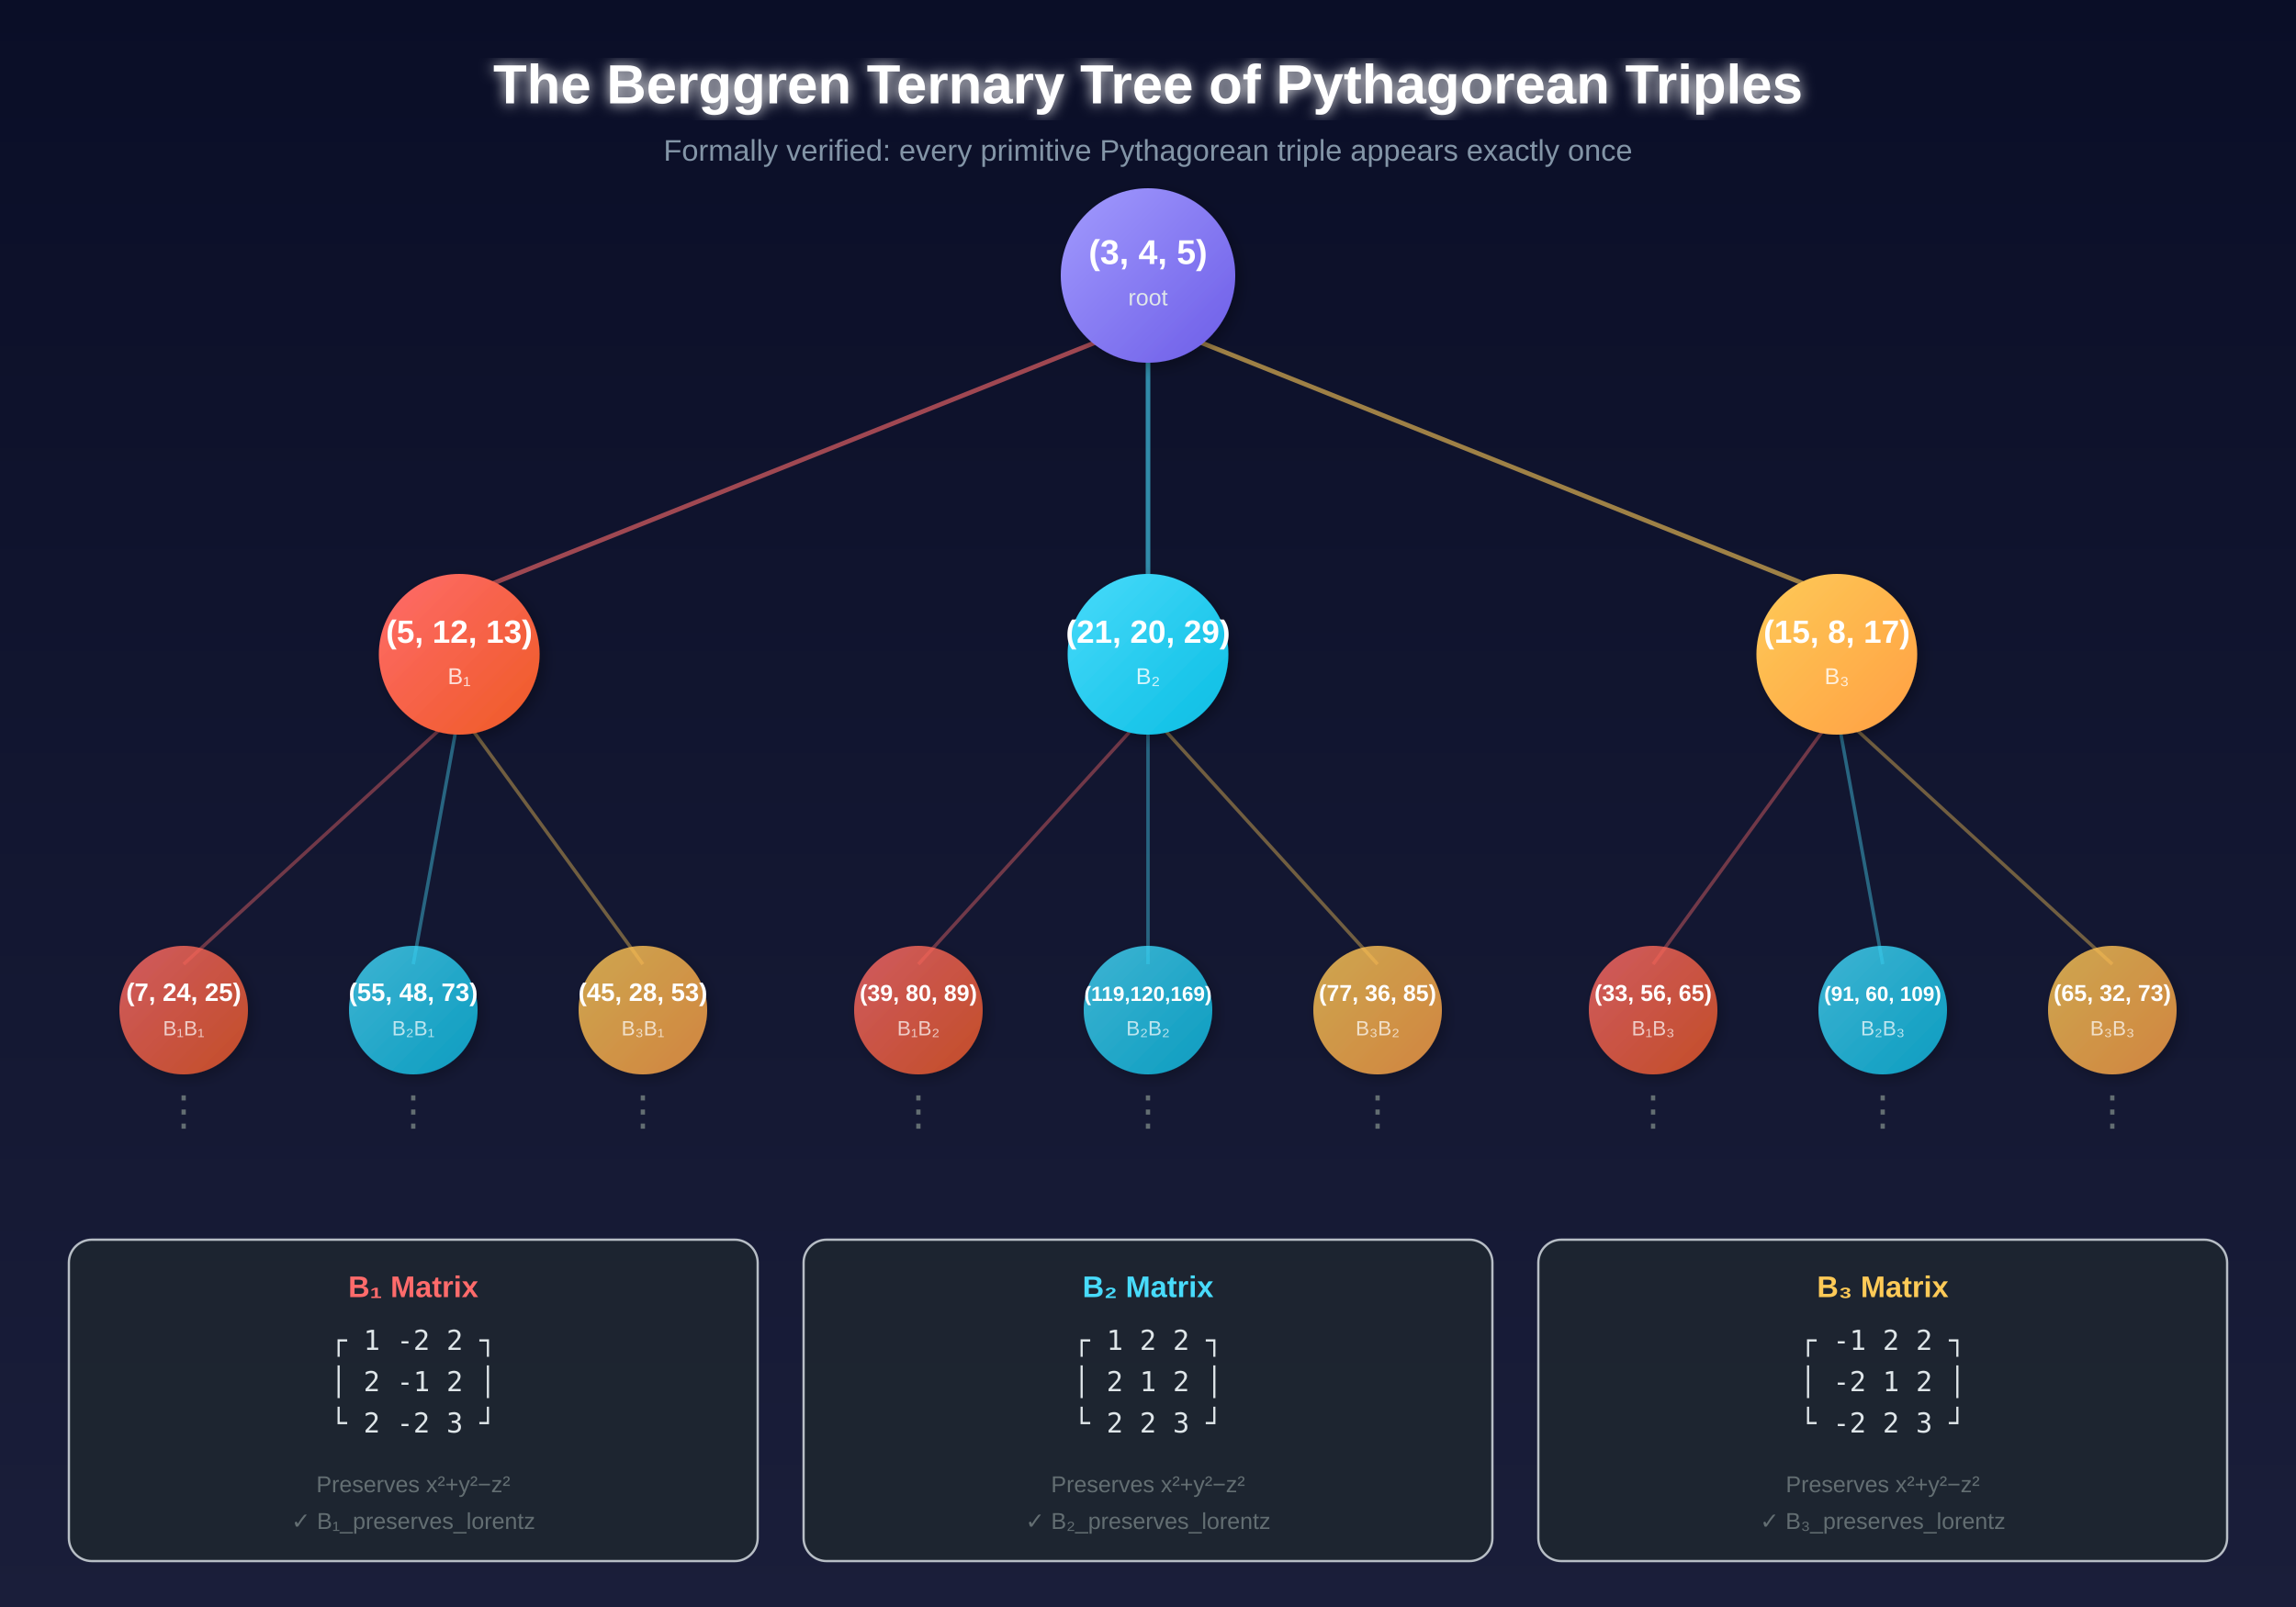
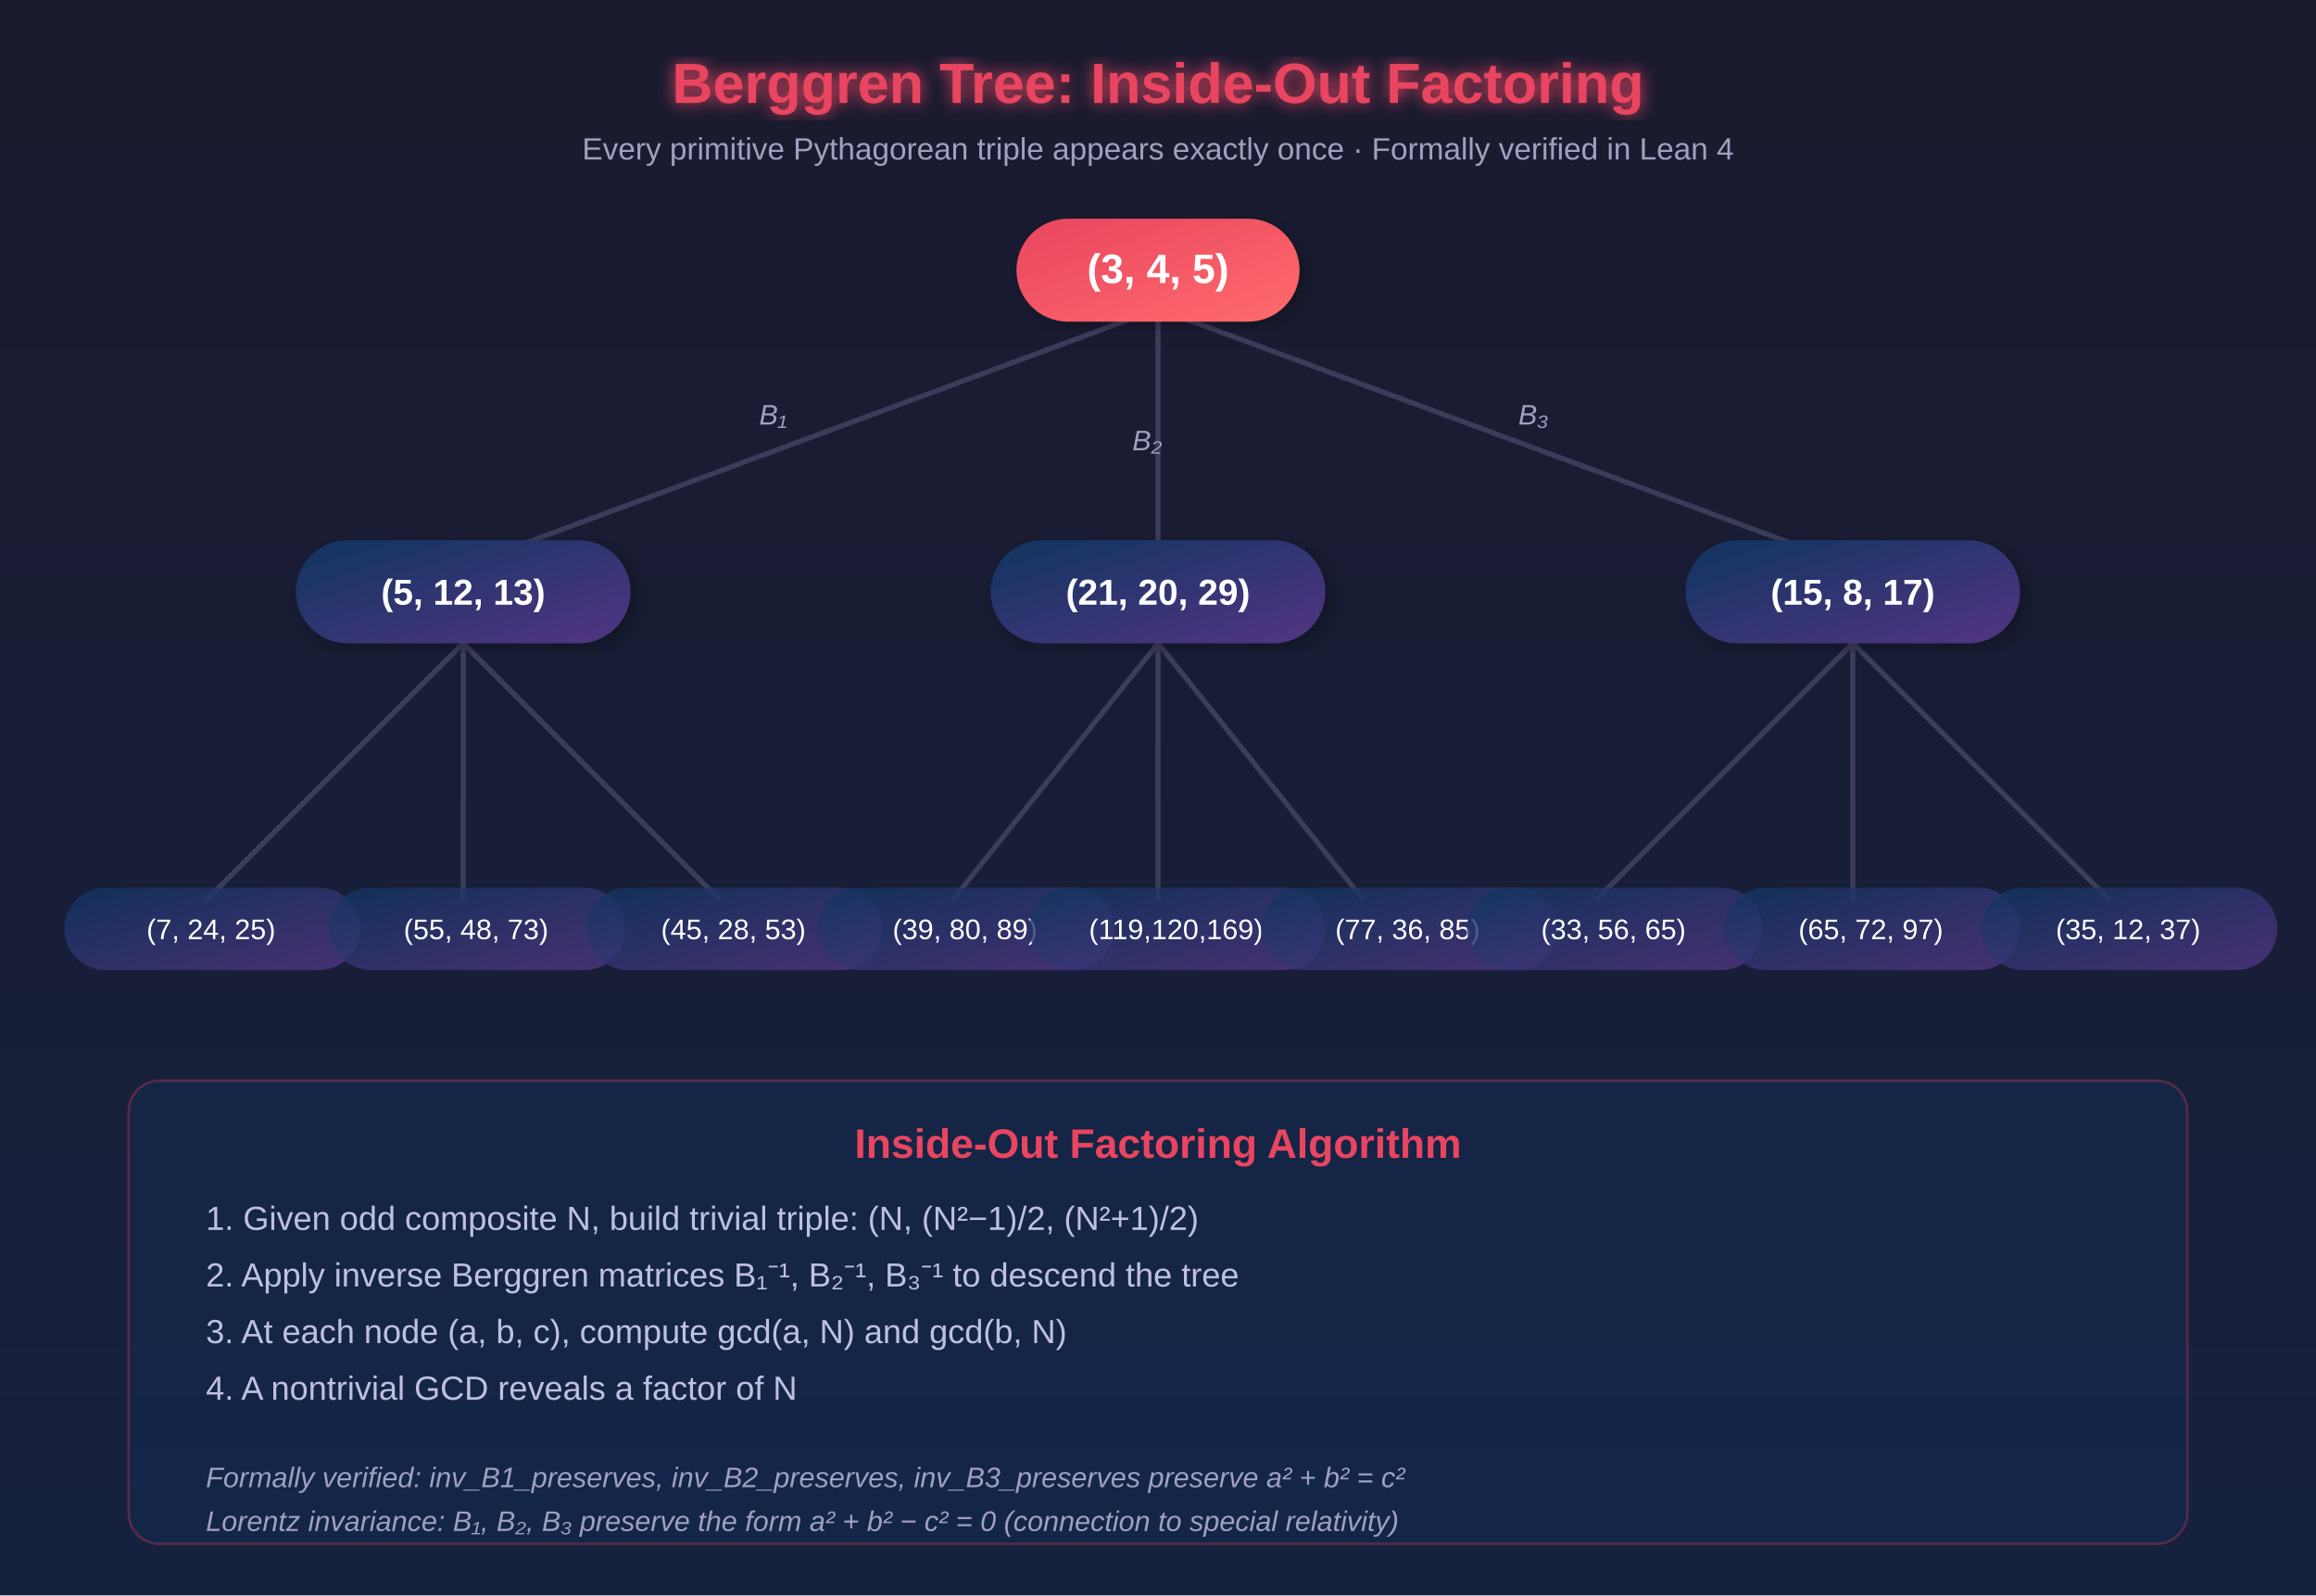
- <svg xmlns="http://www.w3.org/2000/svg" viewBox="0 0 1000 700" font-family="'Helvetica Neue', Arial, sans-serif">
+ <svg xmlns="http://www.w3.org/2000/svg" viewBox="0 0 900 620" font-family="'Segoe UI', Arial, sans-serif">
  <defs>
-     <linearGradient id="bgGrad" x1="0" y1="0" x2="0" y2="1">
-       <stop offset="0%" stop-color="#0a0e27" />
-       <stop offset="100%" stop-color="#1a1e3a" />
+     <linearGradient id="bg" x1="0%" y1="0%" x2="0%" y2="100%">
+       <stop offset="0%" style="stop-color:#1a1a2e" />
+       <stop offset="100%" style="stop-color:#16213e" />
    </linearGradient>
-     <linearGradient id="nodeGrad1" x1="0" y1="0" x2="1" y2="1">
-       <stop offset="0%" stop-color="#ff6b6b" />
-       <stop offset="100%" stop-color="#ee5a24" />
+     <linearGradient id="nodeGrad" x1="0%" y1="0%" x2="100%" y2="100%">
+       <stop offset="0%" style="stop-color:#e94560" />
+       <stop offset="100%" style="stop-color:#ff6b6b" />
    </linearGradient>
-     <linearGradient id="nodeGrad2" x1="0" y1="0" x2="1" y2="1">
-       <stop offset="0%" stop-color="#48dbfb" />
-       <stop offset="100%" stop-color="#0abde3" />
-     </linearGradient>
-     <linearGradient id="nodeGrad3" x1="0" y1="0" x2="1" y2="1">
-       <stop offset="0%" stop-color="#feca57" />
-       <stop offset="100%" stop-color="#ff9f43" />
-     </linearGradient>
-     <linearGradient id="rootGrad" x1="0" y1="0" x2="1" y2="1">
-       <stop offset="0%" stop-color="#a29bfe" />
-       <stop offset="100%" stop-color="#6c5ce7" />
+     <linearGradient id="factorGrad" x1="0%" y1="0%" x2="100%" y2="100%">
+       <stop offset="0%" style="stop-color:#0f3460" />
+       <stop offset="100%" style="stop-color:#533483" />
    </linearGradient>
    <filter id="glow">
-       <feGaussianBlur stdDeviation="3" result="coloredBlur" />
+       <feGaussianBlur stdDeviation="3" result="blur" />
      <feMerge>
-         <feMergeNode in="coloredBlur" />
+         <feMergeNode in="blur" />
        <feMergeNode in="SourceGraphic" />
      </feMerge>
    </filter>
    <filter id="shadow">
      <feDropShadow dx="2" dy="2" stdDeviation="3" flood-color="#000" flood-opacity="0.3" />
    </filter>
  </defs>
-   <rect width="1000" height="700" fill="url(#bgGrad)" />
-   <text x="500" y="45" text-anchor="middle" fill="#fff" font-size="24" font-weight="bold" filter="url(#glow)">The Berggren Ternary Tree of Pythagorean Triples</text>
-   <text x="500" y="70" text-anchor="middle" fill="#8395a7" font-size="13">Formally verified: every primitive Pythagorean triple appears exactly once</text>
-   <line x1="500" y1="140" x2="200" y2="260" stroke="#ff6b6b" stroke-width="2" opacity="0.6" />
-   <line x1="500" y1="140" x2="500" y2="260" stroke="#48dbfb" stroke-width="2" opacity="0.6" />
-   <line x1="500" y1="140" x2="800" y2="260" stroke="#feca57" stroke-width="2" opacity="0.6" />
-   <line x1="200" y1="310" x2="80" y2="420" stroke="#ff6b6b" stroke-width="1.5" opacity="0.4" />
-   <line x1="200" y1="310" x2="180" y2="420" stroke="#48dbfb" stroke-width="1.5" opacity="0.4" />
-   <line x1="200" y1="310" x2="280" y2="420" stroke="#feca57" stroke-width="1.5" opacity="0.4" />
-   <line x1="500" y1="310" x2="400" y2="420" stroke="#ff6b6b" stroke-width="1.5" opacity="0.4" />
-   <line x1="500" y1="310" x2="500" y2="420" stroke="#48dbfb" stroke-width="1.5" opacity="0.4" />
-   <line x1="500" y1="310" x2="600" y2="420" stroke="#feca57" stroke-width="1.5" opacity="0.4" />
-   <line x1="800" y1="310" x2="720" y2="420" stroke="#ff6b6b" stroke-width="1.5" opacity="0.4" />
-   <line x1="800" y1="310" x2="820" y2="420" stroke="#48dbfb" stroke-width="1.5" opacity="0.4" />
-   <line x1="800" y1="310" x2="920" y2="420" stroke="#feca57" stroke-width="1.5" opacity="0.4" />
-   <circle cx="500" cy="120" r="38" fill="url(#rootGrad)" filter="url(#shadow)" />
-   <text x="500" y="115" text-anchor="middle" fill="#fff" font-size="15" font-weight="bold">(3, 4, 5)</text>
-   <text x="500" y="133" text-anchor="middle" fill="#dfe6e9" font-size="10">root</text>
-   <circle cx="200" cy="285" r="35" fill="url(#nodeGrad1)" filter="url(#shadow)" />
-   <text x="200" y="280" text-anchor="middle" fill="#fff" font-size="14" font-weight="bold">(5, 12, 13)</text>
-   <text x="200" y="298" text-anchor="middle" fill="#fff" font-size="10" opacity="0.8">B₁</text>
-   <circle cx="500" cy="285" r="35" fill="url(#nodeGrad2)" filter="url(#shadow)" />
-   <text x="500" y="280" text-anchor="middle" fill="#fff" font-size="14" font-weight="bold">(21, 20, 29)</text>
-   <text x="500" y="298" text-anchor="middle" fill="#fff" font-size="10" opacity="0.8">B₂</text>
-   <circle cx="800" cy="285" r="35" fill="url(#nodeGrad3)" filter="url(#shadow)" />
-   <text x="800" y="280" text-anchor="middle" fill="#fff" font-size="14" font-weight="bold">(15, 8, 17)</text>
-   <text x="800" y="298" text-anchor="middle" fill="#fff" font-size="10" opacity="0.8">B₃</text>
-   <circle cx="80" cy="440" r="28" fill="url(#nodeGrad1)" opacity="0.8" filter="url(#shadow)" />
-   <text x="80" y="436" text-anchor="middle" fill="#fff" font-size="11" font-weight="bold">(7, 24, 25)</text>
-   <text x="80" y="451" text-anchor="middle" fill="#fff" font-size="9" opacity="0.7">B₁B₁</text>
-   <circle cx="180" cy="440" r="28" fill="url(#nodeGrad2)" opacity="0.8" filter="url(#shadow)" />
-   <text x="180" y="436" text-anchor="middle" fill="#fff" font-size="11" font-weight="bold">(55, 48, 73)</text>
-   <text x="180" y="451" text-anchor="middle" fill="#fff" font-size="9" opacity="0.7">B₂B₁</text>
-   <circle cx="280" cy="440" r="28" fill="url(#nodeGrad3)" opacity="0.8" filter="url(#shadow)" />
-   <text x="280" y="436" text-anchor="middle" fill="#fff" font-size="11" font-weight="bold">(45, 28, 53)</text>
-   <text x="280" y="451" text-anchor="middle" fill="#fff" font-size="9" opacity="0.7">B₃B₁</text>
-   <circle cx="400" cy="440" r="28" fill="url(#nodeGrad1)" opacity="0.8" filter="url(#shadow)" />
-   <text x="400" y="436" text-anchor="middle" fill="#fff" font-size="10" font-weight="bold">(39, 80, 89)</text>
-   <text x="400" y="451" text-anchor="middle" fill="#fff" font-size="9" opacity="0.7">B₁B₂</text>
-   <circle cx="500" cy="440" r="28" fill="url(#nodeGrad2)" opacity="0.8" filter="url(#shadow)" />
-   <text x="500" y="436" text-anchor="middle" fill="#fff" font-size="9" font-weight="bold">(119,120,169)</text>
-   <text x="500" y="451" text-anchor="middle" fill="#fff" font-size="9" opacity="0.7">B₂B₂</text>
-   <circle cx="600" cy="440" r="28" fill="url(#nodeGrad3)" opacity="0.8" filter="url(#shadow)" />
-   <text x="600" y="436" text-anchor="middle" fill="#fff" font-size="10" font-weight="bold">(77, 36, 85)</text>
-   <text x="600" y="451" text-anchor="middle" fill="#fff" font-size="9" opacity="0.7">B₃B₂</text>
-   <circle cx="720" cy="440" r="28" fill="url(#nodeGrad1)" opacity="0.8" filter="url(#shadow)" />
-   <text x="720" y="436" text-anchor="middle" fill="#fff" font-size="10" font-weight="bold">(33, 56, 65)</text>
-   <text x="720" y="451" text-anchor="middle" fill="#fff" font-size="9" opacity="0.7">B₁B₃</text>
-   <circle cx="820" cy="440" r="28" fill="url(#nodeGrad2)" opacity="0.8" filter="url(#shadow)" />
-   <text x="820" y="436" text-anchor="middle" fill="#fff" font-size="9" font-weight="bold">(91, 60, 109)</text>
-   <text x="820" y="451" text-anchor="middle" fill="#fff" font-size="9" opacity="0.7">B₂B₃</text>
-   <circle cx="920" cy="440" r="28" fill="url(#nodeGrad3)" opacity="0.8" filter="url(#shadow)" />
-   <text x="920" y="436" text-anchor="middle" fill="#fff" font-size="10" font-weight="bold">(65, 32, 73)</text>
-   <text x="920" y="451" text-anchor="middle" fill="#fff" font-size="9" opacity="0.7">B₃B₃</text>
-   <text x="80" y="490" text-anchor="middle" fill="#636e72" font-size="18">⋮</text>
-   <text x="180" y="490" text-anchor="middle" fill="#636e72" font-size="18">⋮</text>
-   <text x="280" y="490" text-anchor="middle" fill="#636e72" font-size="18">⋮</text>
-   <text x="400" y="490" text-anchor="middle" fill="#636e72" font-size="18">⋮</text>
-   <text x="500" y="490" text-anchor="middle" fill="#636e72" font-size="18">⋮</text>
-   <text x="600" y="490" text-anchor="middle" fill="#636e72" font-size="18">⋮</text>
-   <text x="720" y="490" text-anchor="middle" fill="#636e72" font-size="18">⋮</text>
-   <text x="820" y="490" text-anchor="middle" fill="#636e72" font-size="18">⋮</text>
-   <text x="920" y="490" text-anchor="middle" fill="#636e72" font-size="18">⋮</text>
-   <rect x="30" y="540" width="300" height="140" rx="10" fill="#1e272e" opacity="0.8" stroke="#dfe6e9" stroke-width="1" />
-   <text x="180" y="565" text-anchor="middle" fill="#ff6b6b" font-size="13" font-weight="bold">B₁ Matrix</text>
-   <text x="180" y="588" text-anchor="middle" fill="#dfe6e9" font-size="12" font-family="monospace">┌  1  -2   2 ┐</text>
-   <text x="180" y="606" text-anchor="middle" fill="#dfe6e9" font-size="12" font-family="monospace">│  2  -1   2 │</text>
-   <text x="180" y="624" text-anchor="middle" fill="#dfe6e9" font-size="12" font-family="monospace">└  2  -2   3 ┘</text>
-   <text x="180" y="650" text-anchor="middle" fill="#636e72" font-size="10">Preserves x²+y²−z²</text>
-   <text x="180" y="666" text-anchor="middle" fill="#636e72" font-size="10">✓ B₁_preserves_lorentz</text>
-   <rect x="350" y="540" width="300" height="140" rx="10" fill="#1e272e" opacity="0.8" stroke="#dfe6e9" stroke-width="1" />
-   <text x="500" y="565" text-anchor="middle" fill="#48dbfb" font-size="13" font-weight="bold">B₂ Matrix</text>
-   <text x="500" y="588" text-anchor="middle" fill="#dfe6e9" font-size="12" font-family="monospace">┌  1   2   2 ┐</text>
-   <text x="500" y="606" text-anchor="middle" fill="#dfe6e9" font-size="12" font-family="monospace">│  2   1   2 │</text>
-   <text x="500" y="624" text-anchor="middle" fill="#dfe6e9" font-size="12" font-family="monospace">└  2   2   3 ┘</text>
-   <text x="500" y="650" text-anchor="middle" fill="#636e72" font-size="10">Preserves x²+y²−z²</text>
-   <text x="500" y="666" text-anchor="middle" fill="#636e72" font-size="10">✓ B₂_preserves_lorentz</text>
-   <rect x="670" y="540" width="300" height="140" rx="10" fill="#1e272e" opacity="0.8" stroke="#dfe6e9" stroke-width="1" />
-   <text x="820" y="565" text-anchor="middle" fill="#feca57" font-size="13" font-weight="bold">B₃ Matrix</text>
-   <text x="820" y="588" text-anchor="middle" fill="#dfe6e9" font-size="12" font-family="monospace">┌ -1   2   2 ┐</text>
-   <text x="820" y="606" text-anchor="middle" fill="#dfe6e9" font-size="12" font-family="monospace">│ -2   1   2 │</text>
-   <text x="820" y="624" text-anchor="middle" fill="#dfe6e9" font-size="12" font-family="monospace">└ -2   2   3 ┘</text>
-   <text x="820" y="650" text-anchor="middle" fill="#636e72" font-size="10">Preserves x²+y²−z²</text>
-   <text x="820" y="666" text-anchor="middle" fill="#636e72" font-size="10">✓ B₃_preserves_lorentz</text>
+   <rect width="900" height="620" fill="url(#bg)" />
+   <text x="450" y="40" text-anchor="middle" fill="#e94560" font-size="22" font-weight="bold" filter="url(#glow)">
+     Berggren Tree: Inside-Out Factoring
+   </text>
+   <text x="450" y="62" text-anchor="middle" fill="#a0a0c0" font-size="12">
+     Every primitive Pythagorean triple appears exactly once · Formally verified in Lean 4
+   </text>
+   <g stroke="#4a4a6a" stroke-width="2" opacity="0.7">
+     <line x1="450" y1="120" x2="180" y2="220" />
+     <line x1="450" y1="120" x2="450" y2="220" />
+     <line x1="450" y1="120" x2="720" y2="220" />
+     <line x1="180" y1="250" x2="80" y2="350" />
+     <line x1="180" y1="250" x2="180" y2="350" />
+     <line x1="180" y1="250" x2="280" y2="350" />
+     <line x1="450" y1="250" x2="370" y2="350" />
+     <line x1="450" y1="250" x2="450" y2="350" />
+     <line x1="450" y1="250" x2="530" y2="350" />
+     <line x1="720" y1="250" x2="620" y2="350" />
+     <line x1="720" y1="250" x2="720" y2="350" />
+     <line x1="720" y1="250" x2="820" y2="350" />
+   </g>
+   <g fill="#a0a0c0" font-size="11" font-style="italic">
+     <text x="295" y="165">B₁</text>
+     <text x="440" y="175">B₂</text>
+     <text x="590" y="165">B₃</text>
+   </g>
+   <g filter="url(#shadow)">
+     <rect x="395" y="85" width="110" height="40" rx="20" fill="url(#nodeGrad)" />
+     <text x="450" y="110" text-anchor="middle" fill="white" font-size="16" font-weight="bold">(3, 4, 5)</text>
+   </g>
+   <g filter="url(#shadow)">
+     <rect x="115" y="210" width="130" height="40" rx="20" fill="url(#factorGrad)" />
+     <text x="180" y="235" text-anchor="middle" fill="white" font-size="14" font-weight="bold">(5, 12, 13)</text>
+   </g>
+   <g filter="url(#shadow)">
+     <rect x="385" y="210" width="130" height="40" rx="20" fill="url(#factorGrad)" />
+     <text x="450" y="235" text-anchor="middle" fill="white" font-size="14" font-weight="bold">(21, 20, 29)</text>
+   </g>
+   <g filter="url(#shadow)">
+     <rect x="655" y="210" width="130" height="40" rx="20" fill="url(#factorGrad)" />
+     <text x="720" y="235" text-anchor="middle" fill="white" font-size="14" font-weight="bold">(15, 8, 17)</text>
+   </g>
+   <g fill="url(#factorGrad)" font-size="11">
+     <rect x="25" y="345" width="115" height="32" rx="16" opacity="0.8" />
+     <text x="82" y="365" text-anchor="middle" fill="white">(7, 24, 25)</text>
+     <rect x="128" y="345" width="115" height="32" rx="16" opacity="0.8" />
+     <text x="185" y="365" text-anchor="middle" fill="white">(55, 48, 73)</text>
+     <rect x="228" y="345" width="115" height="32" rx="16" opacity="0.8" />
+     <text x="285" y="365" text-anchor="middle" fill="white">(45, 28, 53)</text>
+     <rect x="318" y="345" width="115" height="32" rx="16" opacity="0.8" />
+     <text x="375" y="365" text-anchor="middle" fill="white">(39, 80, 89)</text>
+     <rect x="400" y="345" width="115" height="32" rx="16" opacity="0.8" />
+     <text x="457" y="365" text-anchor="middle" fill="white">(119,120,169)</text>
+     <rect x="490" y="345" width="115" height="32" rx="16" opacity="0.8" />
+     <text x="547" y="365" text-anchor="middle" fill="white">(77, 36, 85)</text>
+     <rect x="570" y="345" width="115" height="32" rx="16" opacity="0.8" />
+     <text x="627" y="365" text-anchor="middle" fill="white">(33, 56, 65)</text>
+     <rect x="670" y="345" width="115" height="32" rx="16" opacity="0.8" />
+     <text x="727" y="365" text-anchor="middle" fill="white">(65, 72, 97)</text>
+     <rect x="770" y="345" width="115" height="32" rx="16" opacity="0.8" />
+     <text x="827" y="365" text-anchor="middle" fill="white">(35, 12, 37)</text>
+   </g>
+   <rect x="50" y="420" width="800" height="180" rx="12" fill="#0f3460" opacity="0.3" stroke="#e94560" stroke-width="1" />
+   <text x="450" y="450" text-anchor="middle" fill="#e94560" font-size="16" font-weight="bold">
+     Inside-Out Factoring Algorithm
+   </text>
+   <g fill="#c0c0e0" font-size="13">
+     <text x="80" y="478">1. Given odd composite N, build trivial triple: (N, (N²−1)/2, (N²+1)/2)</text>
+     <text x="80" y="500">2. Apply inverse Berggren matrices B₁⁻¹, B₂⁻¹, B₃⁻¹ to descend the tree</text>
+     <text x="80" y="522">3. At each node (a, b, c), compute gcd(a, N) and gcd(b, N)</text>
+     <text x="80" y="544">4. A nontrivial GCD reveals a factor of N</text>
+   </g>
+   <text x="80" y="578" fill="#a0a0c0" font-size="11" font-style="italic">
+     Formally verified: inv_B1_preserves, inv_B2_preserves, inv_B3_preserves preserve a² + b² = c²
+   </text>
+   <text x="80" y="595" fill="#a0a0c0" font-size="11" font-style="italic">
+     Lorentz invariance: B₁, B₂, B₃ preserve the form a² + b² − c² = 0 (connection to special relativity)
+   </text>
</svg>
